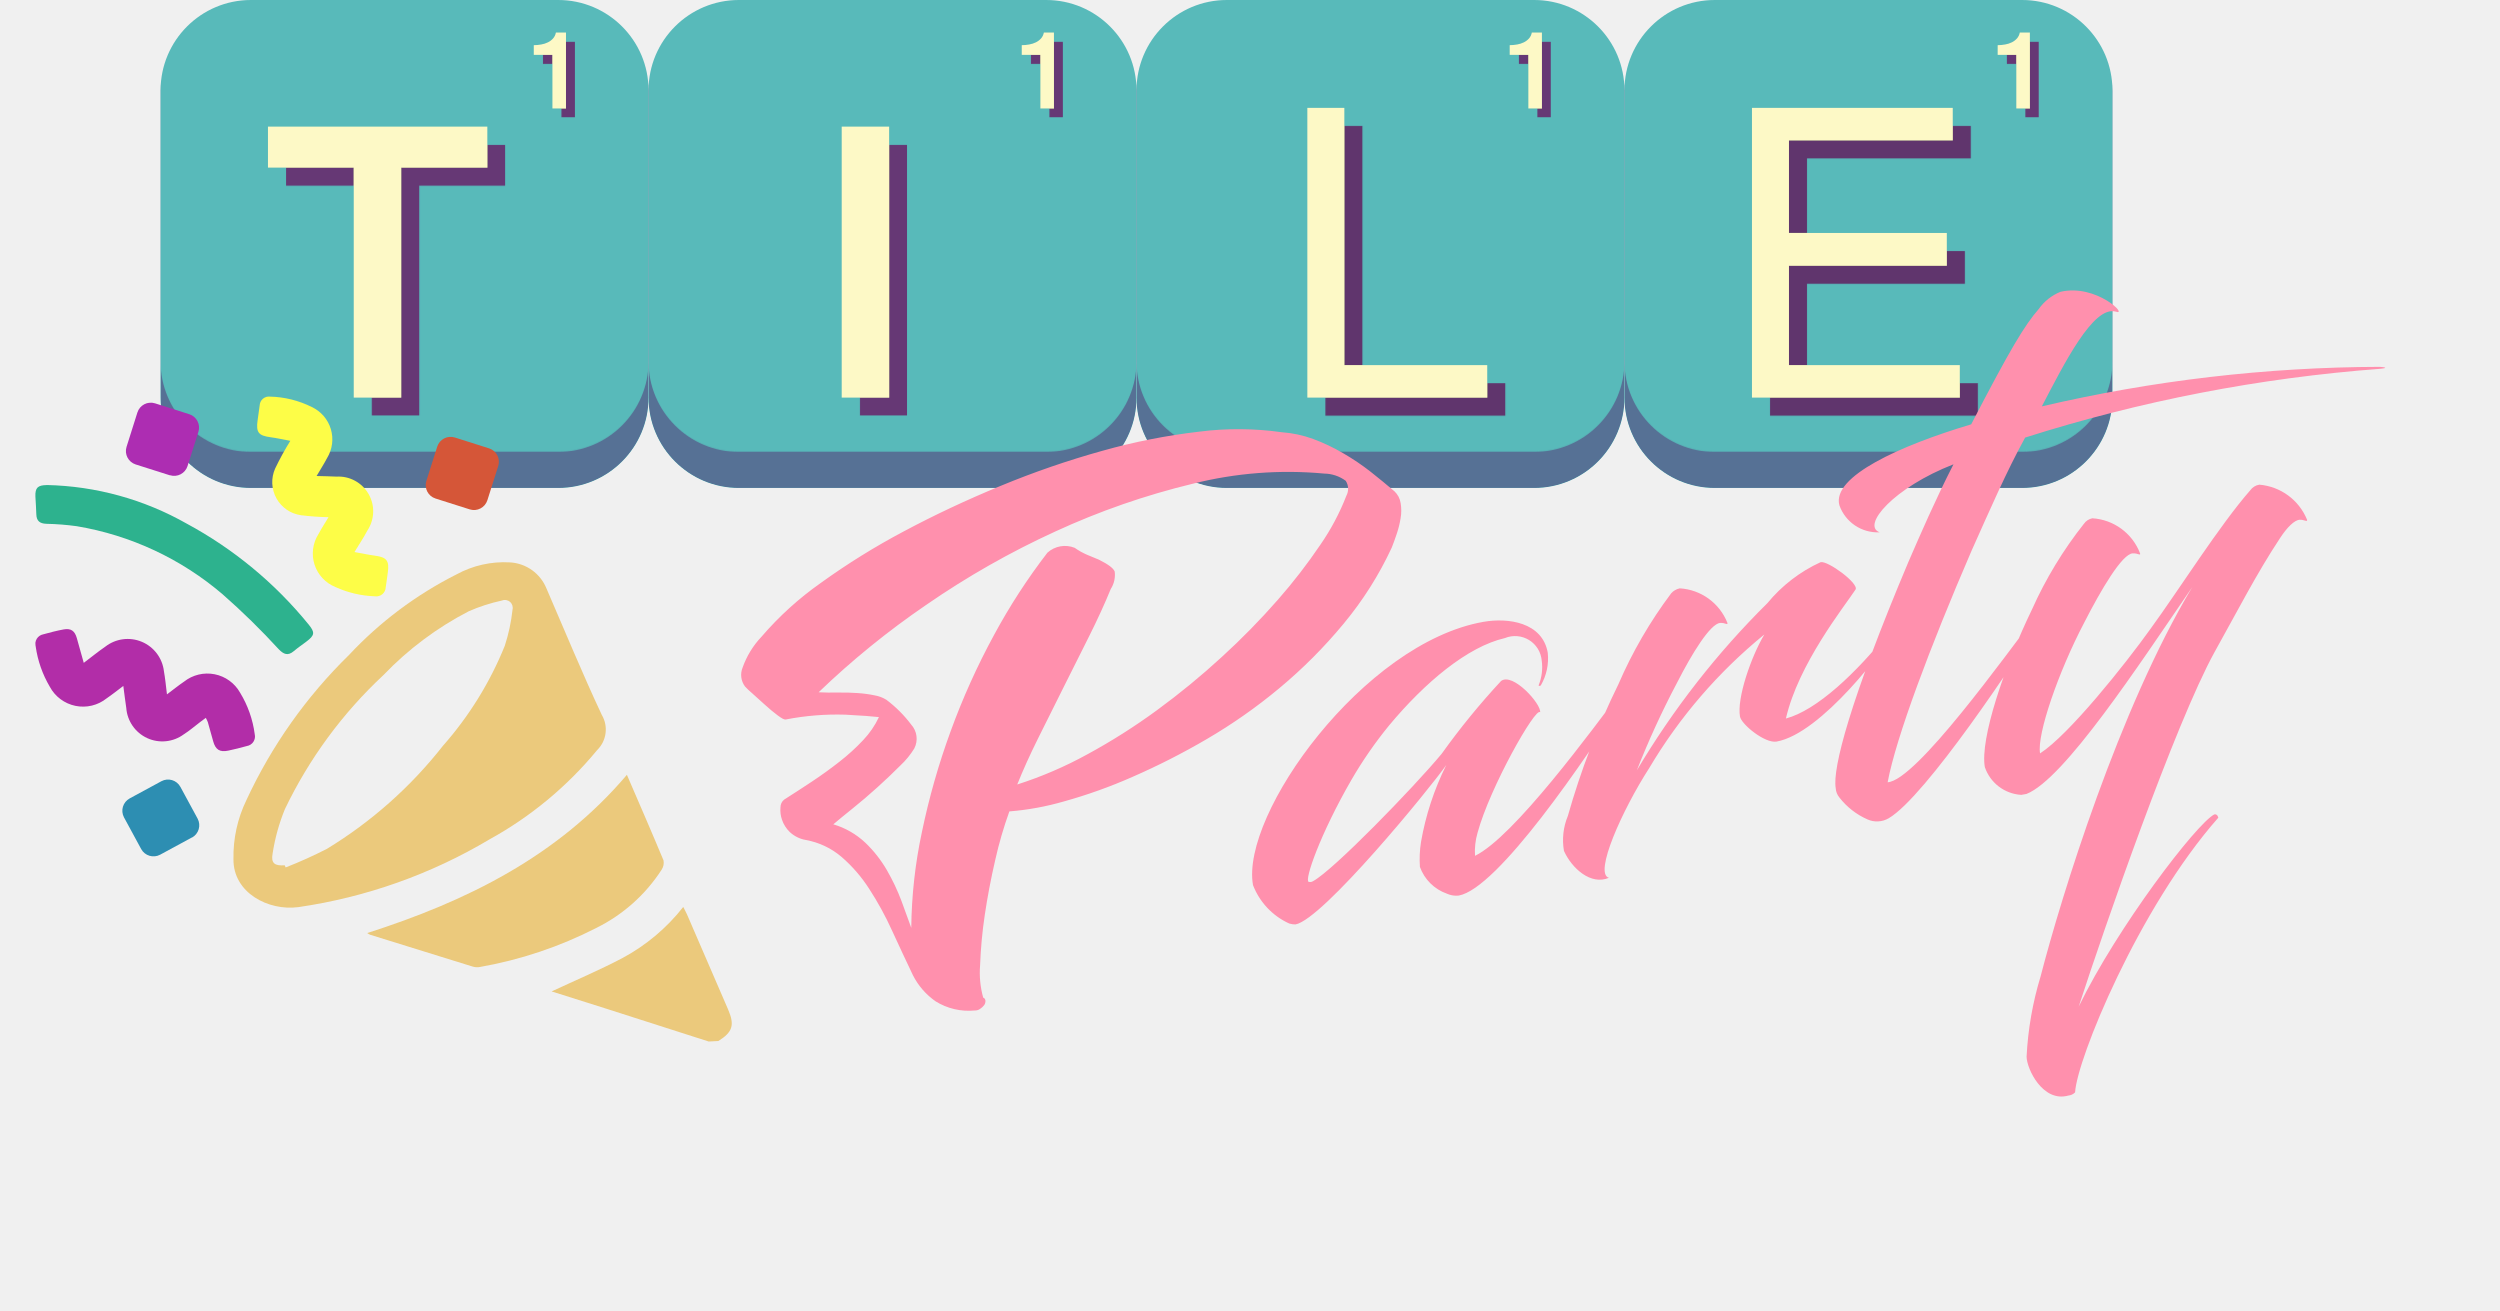
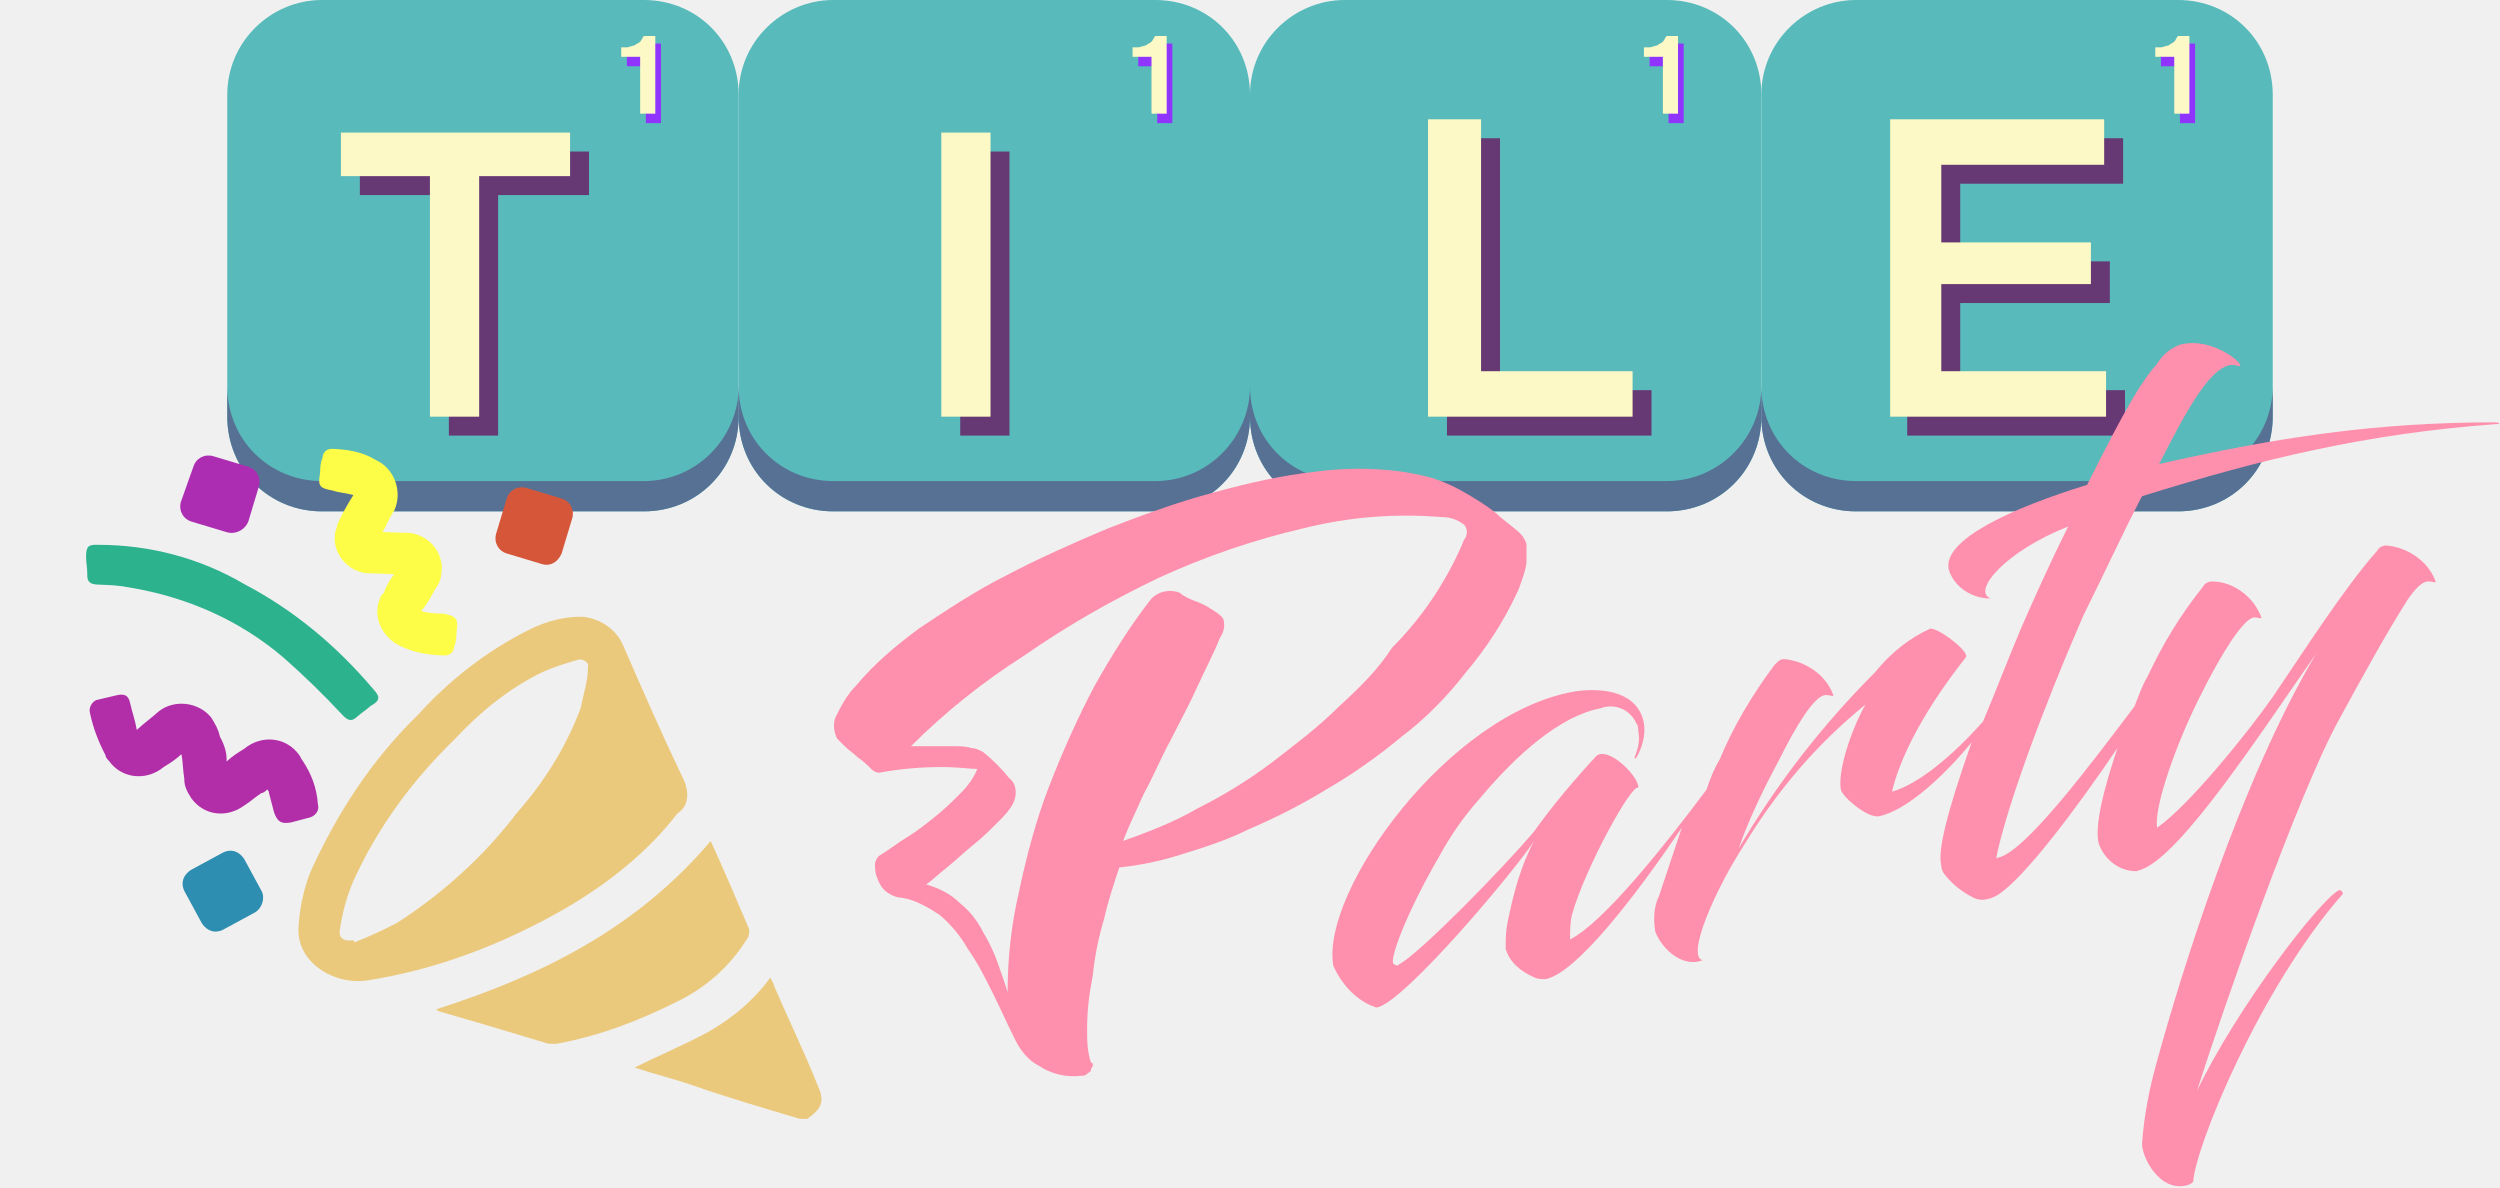
- <svg xmlns="http://www.w3.org/2000/svg" id="Logo" width="138.33" height="72.491" viewBox="0 0 138.33 72.491">
-   <defs>
-     <filter id="Path_3" x="8.885" y="0" width="27" height="27" filterUnits="userSpaceOnUse">
-       <feOffset dy="-2" input="SourceAlpha" />
-       <feGaussianBlur result="blur" />
-       <feFlood flood-color="#577195" result="color" />
-       <feComposite operator="out" in="SourceGraphic" in2="blur" />
-       <feComposite operator="in" in="color" />
-       <feComposite operator="in" in2="SourceGraphic" />
-     </filter>
-     <filter id="Path_6" x="14.827" y="7.006" width="13.138" height="15.994" filterUnits="userSpaceOnUse">
-       <feOffset dx="1" dy="1" input="SourceAlpha" />
-       <feGaussianBlur result="blur-2" />
-       <feFlood flood-color="#663974" />
-       <feComposite operator="in" in2="blur-2" />
-       <feComposite in="SourceGraphic" />
-     </filter>
-     <filter id="Path_7" x="29.535" y="1.8" width="2.282" height="4.7" filterUnits="userSpaceOnUse">
-       <feOffset dx="0.5" dy="0.5" input="SourceAlpha" />
-       <feGaussianBlur result="blur-3" />
-       <feFlood flood-color="#663974" />
-       <feComposite operator="in" in2="blur-3" />
-       <feComposite in="SourceGraphic" />
-     </filter>
-     <filter id="Path_3-2" x="35.885" y="0" width="27" height="27" filterUnits="userSpaceOnUse">
-       <feOffset dy="-2" input="SourceAlpha" />
-       <feGaussianBlur result="blur-4" />
-       <feFlood flood-color="#577195" result="color-2" />
-       <feComposite operator="out" in="SourceGraphic" in2="blur-4" />
-       <feComposite operator="in" in="color-2" />
-       <feComposite operator="in" in2="SourceGraphic" />
-     </filter>
-     <filter id="Path" x="46.573" y="7.006" width="3.625" height="15.994" filterUnits="userSpaceOnUse">
-       <feOffset dx="1" dy="1" input="SourceAlpha" />
-       <feGaussianBlur result="blur-5" />
-       <feFlood flood-color="#663974" />
-       <feComposite operator="in" in2="blur-5" />
-       <feComposite in="SourceGraphic" />
-     </filter>
-     <filter id="Path_7-2" x="56.535" y="1.8" width="2.282" height="4.7" filterUnits="userSpaceOnUse">
-       <feOffset dx="0.5" dy="0.5" input="SourceAlpha" />
-       <feGaussianBlur result="blur-6" />
-       <feFlood flood-color="#663974" />
-       <feComposite operator="in" in2="blur-6" />
-       <feComposite in="SourceGraphic" />
-     </filter>
-     <filter id="Path_3-3" x="62.885" y="0" width="27" height="27" filterUnits="userSpaceOnUse">
-       <feOffset dy="-2" input="SourceAlpha" />
-       <feGaussianBlur result="blur-7" />
-       <feFlood flood-color="#577195" result="color-3" />
-       <feComposite operator="out" in="SourceGraphic" in2="blur-7" />
-       <feComposite operator="in" in="color-3" />
-       <feComposite operator="in" in2="SourceGraphic" />
-     </filter>
-     <filter id="Path_7-3" x="83.535" y="1.8" width="2.282" height="4.7" filterUnits="userSpaceOnUse">
-       <feOffset dx="0.5" dy="0.5" input="SourceAlpha" />
-       <feGaussianBlur result="blur-8" />
-       <feFlood flood-color="#663974" />
-       <feComposite operator="in" in2="blur-8" />
-       <feComposite in="SourceGraphic" />
-     </filter>
-     <filter id="L" x="69.885" y="1" width="15" height="27" filterUnits="userSpaceOnUse">
-       <feOffset dx="1" dy="1" input="SourceAlpha" />
-       <feGaussianBlur result="blur-9" />
-       <feFlood flood-color="#60356d" />
-       <feComposite operator="in" in2="blur-9" />
-       <feComposite in="SourceGraphic" />
-     </filter>
-     <filter id="Path_3-4" x="89.885" y="0" width="27" height="27" filterUnits="userSpaceOnUse">
-       <feOffset dy="-2" input="SourceAlpha" />
-       <feGaussianBlur result="blur-10" />
-       <feFlood flood-color="#577195" result="color-4" />
-       <feComposite operator="out" in="SourceGraphic" in2="blur-10" />
-       <feComposite operator="in" in="color-4" />
-       <feComposite operator="in" in2="SourceGraphic" />
-     </filter>
-     <filter id="Path_7-4" x="110.535" y="1.8" width="2.282" height="4.7" filterUnits="userSpaceOnUse">
-       <feOffset dx="0.5" dy="0.5" input="SourceAlpha" />
-       <feGaussianBlur result="blur-11" />
-       <feFlood flood-color="#663974" />
-       <feComposite operator="in" in2="blur-11" />
-       <feComposite in="SourceGraphic" />
-     </filter>
-     <filter id="E" x="94.885" y="1" width="15" height="27" filterUnits="userSpaceOnUse">
-       <feOffset dx="1" dy="1" input="SourceAlpha" />
-       <feGaussianBlur result="blur-12" />
-       <feFlood flood-color="#60356d" />
-       <feComposite operator="in" in2="blur-12" />
-       <feComposite in="SourceGraphic" />
-     </filter>
-     <clipPath id="clip-path">
-       <rect id="Rectangle_8" data-name="Rectangle 8" width="37.408" height="36.927" fill="#b2892d" />
-     </clipPath>
-   </defs>
-   <g id="Tile" transform="translate(8.885)">
-     <g data-type="innerShadowGroup">
-       <path id="Path_3-5" data-name="Path 3" d="M5,0H22a5,5,0,0,1,5,5V22a5,5,0,0,1-5,5H5a5,5,0,0,1-5-5V5A5,5,0,0,1,5,0Z" fill="#58baba" />
-       <g transform="matrix(1, 0, 0, 1, -8.89, 0)" filter="url(#Path_3)">
-         <path id="Path_3-6" data-name="Path 3" d="M5,0H22a5,5,0,0,1,5,5V22a5,5,0,0,1-5,5H5a5,5,0,0,1-5-5V5A5,5,0,0,1,5,0Z" transform="translate(8.89)" fill="#fff" />
+ <svg xmlns="http://www.w3.org/2000/svg" version="1.1" x="0px" y="0px" viewBox="0 0 132 62.7" style="enable-background:new 0 0 132 62.7;" xml:space="preserve">
+   <style type="text/css">
+ 	.st0{fill:#58BABA;}
+ 	.st1{fill:#663974;}
+ 	.st2{enable-background:new    ;}
+ 	.st3{fill:#9035FF;}
+ 	.st4{fill:#FDF9C6;}
+ 	.st5{fill:#577195;}
+ 	.st6{fill:#FF90AD;}
+ 	.st7{fill:#EBC97C;}
+ 	.st8{fill:#FDFD47;}
+ 	.st9{fill:#B22DA8;}
+ 	.st10{fill:#2DB28E;}
+ 	.st11{fill:#2D8EB2;}
+ 	.st12{fill:#D55638;}
+ 	.st13{fill:#AD2DB2;}
+ </style>
+   <g id="TILE">
+     <path id="Path_3" class="st0" d="M17,0h17c2.8,0,5,2.2,5,5v17c0,2.8-2.2,5-5,5H17c-2.8,0-5-2.2-5-5V5C12,2.2,14.3,0,17,0z" />
+     <path id="Path_3-2" class="st0" d="M44,0h17c2.8,0,5,2.2,5,5v17c0,2.8-2.2,5-5,5H44c-2.8,0-5-2.2-5-5V5C39,2.2,41.3,0,44,0z" />
+     <path id="Path_3-3" class="st0" d="M71,0h17c2.8,0,5,2.2,5,5v17c0,2.8-2.2,5-5,5H71c-2.8,0-5-2.2-5-5V5C66,2.2,68.3,0,71,0z" />
+     <path id="Path_3-4" class="st0" d="M98,0h17c2.8,0,5,2.2,5,5v17c0,2.8-2.2,5-5,5H98c-2.8,0-5-2.2-5-5V5C93,2.2,95.3,0,98,0z" />
+     <g>
+       <path id="Path_6-2_00000117637389249076612720000006993548235079200183_" class="st1" d="M19,8h12.1v2.3h-4.8V23h-2.6V10.3H19V8z" />
+       <path id="Path-2_00000146471410619723411690000009967252000272506513_" class="st1" d="M50.7,8h2.6v15h-2.6V8z" />
+       <g class="st2">
+         <path class="st1" d="M76.4,7.3h2.8v13.3h8V23H76.4V7.3z" />
      </g>
+       <g class="st2">
+         <path class="st1" d="M100.8,7.3h11.3v2.4h-8.6v4.1h7.9V16h-7.9v4.6h8.7V23h-11.5V7.3z" />
+       </g>
+       <path id="Path_7-5_00000111149370546479562340000011080178214635978415_" class="st3" d="M33,2.9c0.1,0,0.3,0,0.4,0    c0.1,0,0.3-0.1,0.4-0.1c0.1-0.1,0.2-0.1,0.3-0.2c0.1-0.1,0.1-0.2,0.2-0.3h0.6v4.2h-0.8v-3h-1V2.9z" />
+       <path id="Path_7-6_00000105401392772701647880000008549791268210034095_" class="st3" d="M60,2.9c0.1,0,0.3,0,0.4,0    c0.1,0,0.3-0.1,0.4-0.1c0.1-0.1,0.2-0.1,0.3-0.2c0.1-0.1,0.1-0.2,0.2-0.3h0.6v4.2h-0.8v-3h-1V2.9z" />
+       <path id="Path_7-7_00000110441235104654372100000009935828887594110352_" class="st3" d="M87,2.9c0.1,0,0.3,0,0.4,0    c0.1,0,0.3-0.1,0.4-0.1c0.1-0.1,0.2-0.1,0.3-0.2c0.1-0.1,0.1-0.2,0.2-0.3h0.6v4.2h-0.8v-3h-1V2.9z" />
+       <path id="Path_7-8_00000183968357738125356540000015652255789431290282_" class="st3" d="M114,2.9c0.1,0,0.3,0,0.4,0    c0.1,0,0.3-0.1,0.4-0.1c0.1-0.1,0.2-0.1,0.3-0.2c0.1-0.1,0.1-0.2,0.2-0.3h0.6v4.2h-0.8v-3h-1V2.9z" />
    </g>
-     <g transform="matrix(1, 0, 0, 1, -8.89, 0)" filter="url(#Path_6)">
-       <path id="Path_6-2" data-name="Path 6" d="M-6.058-14.994H6.08v2.268H1.313V0H-1.312V-12.726H-6.058Z" transform="translate(20.89 22)" fill="#fdf9c6" />
+     <g>
+       <g class="st2">
+         <path class="st4" d="M99.8,6.3h11.3v2.4h-8.6v4.1h7.9V15h-7.9v4.6h8.7V22H99.8V6.3z" />
+       </g>
+       <path id="Path_6-2" class="st4" d="M18,7h12.1v2.3h-4.8V22h-2.6V9.3H18V7z" />
+       <path id="Path-2" class="st4" d="M49.7,7h2.6v15h-2.6V7z" />
+       <g class="st2">
+         <path class="st4" d="M75.4,6.3h2.8v13.3h8V22H75.4V6.3z" />
+       </g>
+       <path id="Path_7-5" class="st4" d="M32.7,2.5c0.1,0,0.3,0,0.4,0c0.1,0,0.3-0.1,0.4-0.1c0.1-0.1,0.2-0.1,0.3-0.2    c0.1-0.1,0.1-0.2,0.2-0.3h0.6V6h-0.8V3h-1V2.5z" />
+       <path id="Path_7-6" class="st4" d="M59.7,2.5c0.1,0,0.3,0,0.4,0c0.1,0,0.3-0.1,0.4-0.1c0.1-0.1,0.2-0.1,0.3-0.2    c0.1-0.1,0.1-0.2,0.2-0.3h0.6V6h-0.8V3h-1V2.5z" />
+       <path id="Path_7-7" class="st4" d="M86.7,2.5c0.1,0,0.3,0,0.4,0c0.1,0,0.3-0.1,0.4-0.1c0.1-0.1,0.2-0.1,0.3-0.2    c0.1-0.1,0.1-0.2,0.2-0.3h0.6V6h-0.8V3h-1V2.5z" />
+       <path id="Path_7-8" class="st4" d="M113.7,2.5c0.1,0,0.3,0,0.4,0c0.1,0,0.3-0.1,0.4-0.1c0.1-0.1,0.2-0.1,0.3-0.2    c0.1-0.1,0.1-0.2,0.2-0.3h0.6V6h-0.8V3h-1V2.5z" />
    </g>
-     <g transform="matrix(1, 0, 0, 1, -8.89, 0)" filter="url(#Path_7)">
-       <path id="Path_7-5" data-name="Path 7" d="M-1.35-3.5A2.413,2.413,0,0,0-.93-3.54a1.311,1.311,0,0,0,.369-.12.946.946,0,0,0,.282-.216A.661.661,0,0,0-.126-4.2H.432V0h-.75V-2.964H-1.35Z" transform="translate(30.89 6)" fill="#fdf9c6" />
+     <path class="st5" d="M34,25.4H17c-2.8,0-5-2.2-5-5V22c0,2.8,2.2,5,5,5h17c2.8,0,5-2.2,5-5v-1.6C39,23.1,36.8,25.4,34,25.4z" />
+     <path class="st5" d="M61,25.4H44c-2.8,0-5-2.2-5-5V22c0,2.8,2.2,5,5,5h17c2.8,0,5-2.2,5-5v-1.6C66,23.1,63.8,25.4,61,25.4z" />
+     <path class="st5" d="M88,25.4H71c-2.8,0-5-2.2-5-5V22c0,2.8,2.2,5,5,5h17c2.8,0,5-2.2,5-5v-1.6C93,23.1,90.8,25.4,88,25.4z" />
+     <path class="st5" d="M115,25.4H98c-2.8,0-5-2.2-5-5V22c0,2.8,2.2,5,5,5h17c2.8,0,5-2.2,5-5v-1.6C120,23.1,117.8,25.4,115,25.4z" />
+   </g>
+   <g id="Party">
+     <g>
+       <path class="st6" d="M77.4,35.5c1.1-1.3,2-2.7,2.7-4.2c0.1-0.2,0.2-0.5,0.3-0.8c0.1-0.3,0.2-0.6,0.2-0.9c0-0.3,0-0.6,0-0.8    c0-0.2-0.2-0.5-0.3-0.6c-0.4-0.4-0.9-0.7-1.3-1.1c-0.5-0.4-1-0.7-1.5-1c-0.5-0.3-1.1-0.6-1.7-0.8c-0.6-0.2-1.2-0.3-1.8-0.4    c-1.5-0.2-3-0.2-4.5,0c-1.8,0.2-3.6,0.6-5.4,1.1c-1.9,0.5-3.8,1.2-5.6,1.9c-1.9,0.8-3.7,1.6-5.4,2.5c-1.6,0.8-3.1,1.8-4.6,2.8    c-1.2,0.9-2.3,1.8-3.3,3c-0.5,0.5-0.8,1.1-1.1,1.7c-0.1,0.3-0.1,0.7,0.1,1.1c0.1,0.1,0.2,0.2,0.4,0.4c0.2,0.2,0.5,0.4,0.7,0.6    c0.3,0.2,0.5,0.4,0.7,0.6s0.4,0.2,0.4,0.2c1.1-0.2,2.2-0.3,3.3-0.3c0.9,0,1.5,0.1,1.9,0.1c-0.2,0.5-0.5,0.9-0.9,1.3    c-0.4,0.4-0.8,0.8-1.3,1.2c-0.5,0.4-1,0.8-1.5,1.1s-1,0.7-1.5,1c-0.1,0.1-0.2,0.3-0.2,0.4c0,0.2,0,0.5,0.1,0.7    c0.1,0.3,0.2,0.5,0.4,0.7c0.2,0.2,0.6,0.4,0.9,0.4c0.7,0.1,1.4,0.5,2,0.9c0.6,0.5,1.1,1.1,1.5,1.8c0.5,0.7,0.9,1.5,1.3,2.3    c0.4,0.8,0.8,1.7,1.2,2.5c0.3,0.6,0.7,1.1,1.3,1.4c0.6,0.4,1.4,0.6,2.2,0.5c0.1,0,0.2,0,0.3-0.1c0.1-0.1,0.2-0.1,0.2-0.2    c0-0.1,0.1-0.2,0.1-0.2c0-0.1,0-0.2-0.1-0.2c-0.2-0.6-0.2-1.2-0.2-1.8c0-0.9,0.1-1.8,0.3-2.8c0.1-1,0.3-2,0.6-3    c0.2-0.9,0.5-1.8,0.8-2.7c1-0.1,2-0.3,3-0.6c1.3-0.4,2.6-0.8,3.8-1.4c1.4-0.6,2.8-1.3,4.1-2.1c1.4-0.8,2.8-1.8,4-2.8    C75.2,38,76.4,36.8,77.4,35.5z M70.7,37.3c-1.1,1.1-2.3,2-3.6,3c-1.2,0.9-2.5,1.7-3.9,2.4c-1.2,0.7-2.5,1.2-3.9,1.7    c0.3-0.8,0.7-1.6,1.1-2.5c0.5-0.9,0.9-1.9,1.4-2.8c0.5-1,1-1.9,1.4-2.8s0.9-1.8,1.2-2.6c0.2-0.3,0.3-0.6,0.2-1    c-0.1-0.2-0.4-0.4-0.9-0.7c-0.2-0.1-0.4-0.2-0.7-0.3c-0.2-0.1-0.5-0.2-0.7-0.4c-0.5-0.2-1.1-0.1-1.5,0.3c-1.1,1.4-2.1,3-3,4.6    c-0.9,1.7-1.7,3.5-2.4,5.3c-0.7,1.8-1.2,3.7-1.6,5.6c-0.4,1.7-0.6,3.5-0.6,5.3c-0.1-0.4-0.3-0.9-0.5-1.5c-0.2-0.6-0.5-1.2-0.8-1.7    c-0.3-0.6-0.7-1.1-1.2-1.5c-0.5-0.5-1.1-0.8-1.8-1c0.3-0.2,0.6-0.5,1.1-0.9c0.5-0.4,0.9-0.8,1.4-1.2c0.5-0.4,0.9-0.8,1.3-1.2    c0.3-0.3,0.6-0.6,0.8-1c0.2-0.4,0.2-1-0.2-1.3c-0.4-0.5-0.9-1-1.4-1.4c-0.2-0.1-0.4-0.2-0.6-0.2c-0.3-0.1-0.6-0.1-1-0.1    c-0.4,0-0.7,0-1.1,0c-0.4,0-0.7,0-1.1,0c1.8-1.8,3.8-3.4,6-4.8c2.3-1.6,4.6-2.9,7.1-4.1c2.4-1.1,5-2,7.6-2.6    c2.4-0.6,4.8-0.8,7.3-0.6c0.4,0,0.8,0.1,1.2,0.4c0.2,0.2,0.2,0.6,0,0.8c-0.4,1-0.9,1.9-1.4,2.7c-0.7,1.1-1.5,2.1-2.4,3    C72.8,35.3,71.8,36.3,70.7,37.3z" />
+       <path class="st6" d="M113.1,26.2c6.4-2,11.9-3.3,18.6-3.8c0.4,0,0.3-0.1,0-0.1c-6.3,0-11.5,0.8-17.7,2.2c1.2-2.3,2.8-5.6,4.1-5.2    c0.8,0.3-1.1-1.6-3-1.1c-0.5,0.2-0.9,0.5-1.2,1c-0.8,0.9-1.6,2.2-3.7,6.4c-3.9,1.2-7.7,2.9-7.3,4.5c0.3,0.9,1.2,1.5,2.2,1.5    c-1-0.4,0.8-2.5,4.1-3.8c-1,2-1.8,3.8-2.5,5.4c-0.8,1.9-1.4,3.5-2,4.9c-1.6,1.8-3.4,3.3-4.8,3.7c0.7-3,3.2-6.2,3.9-7.1    c0.2-0.3-1.5-1.6-1.9-1.5c-1.1,0.5-2.1,1.3-2.9,2.3c-2.8,2.8-5.2,5.9-7.2,9.3c0.6-1.7,1.4-3.3,2.2-4.8c0.8-1.6,1.8-3.3,2.4-3.3    c0.3,0,0.4,0.1,0.4,0c-0.4-1.1-1.5-1.8-2.6-1.9c-0.2,0-0.3,0.1-0.5,0.3c-1.2,1.6-2.2,3.3-2.9,5c-0.3,0.5-0.5,1-0.7,1.6    c-2.1,2.8-5.4,7-7.2,7.9c0-0.4,0-0.9,0.1-1.3c0.7-2.5,3.2-7,3.5-6.7c0.1-0.5-1.5-2.2-2.2-1.7c-1.2,1.3-2.3,2.6-3.3,4    c-1.6,1.9-6,6.4-7.1,7c-0.1,0.1-0.2,0.1-0.3,0c-0.3-0.1,0.6-2.6,2.4-5.7c0.6-1.1,1.3-2.1,2.1-3c2-2.4,4.3-4.4,6.4-4.8    c0.8-0.3,1.6,0.1,1.9,0.8c0.1,0.1,0.1,0.3,0.1,0.4c0.1,0.5,0,0.9-0.2,1.4c0,0,0,0.1,0.1,0c0.3-0.5,0.5-1.2,0.4-1.8    c-0.3-1.7-2.2-1.9-3.6-1.7C76.5,37.6,69.7,47.1,70.4,51c0.4,0.9,1.1,1.7,2,2.1c0.1,0,0.2,0.1,0.3,0.1c1.5-0.3,7.5-7.5,8.3-8.8    c-0.7,1.3-1.1,2.8-1.4,4.3c-0.1,0.5-0.1,0.9-0.1,1.4c0.2,0.7,0.8,1.2,1.5,1.5c0.2,0.1,0.4,0.1,0.6,0.1c1.6-0.3,4.7-4.3,7.2-8    c-0.4,1.2-0.8,2.4-1.2,3.6c-0.3,0.6-0.3,1.3-0.2,1.9c0.4,1,1.5,1.9,2.5,1.5c-0.9-0.2,0.7-3.8,2.2-6.1c1.7-2.8,3.8-5.3,6.4-7.4    c-0.7,1.2-1.5,3.5-1.3,4.5c0.1,0.4,1.4,1.5,2,1.4c1.5-0.3,3.5-2.2,4.9-3.9c-1.3,3.7-1.8,5.7-1.6,6.5c0,0.2,0.1,0.4,0.2,0.5    c0.4,0.5,0.9,0.9,1.5,1.2c0.4,0.2,0.8,0.1,1.2-0.1c1.4-0.8,4.3-4.7,6.4-7.8c-0.7,2.1-1.2,4-1,5c0.3,0.9,1.1,1.5,2,1.5l0.3-0.1    c2.1-0.8,6.2-7.1,9.2-11.4c-4,6.7-7.2,17.1-8.4,21.5c-0.4,1.4-0.7,2.9-0.8,4.4c0,0.7,0.9,2.5,2.3,2.2c0.1,0,0.3-0.1,0.4-0.2    c0.1-1.8,3.5-10.2,7.9-15.2c0,0,0-0.2-0.2-0.2c-1,0.5-5.4,6.2-7.5,10.6c1.4-4.4,5.3-15.6,7.5-19.6c1.2-2.2,2.4-4.4,3.6-6.3l0,0    c0.4-0.6,0.8-1,1.1-1c0.3,0,0.4,0.1,0.4,0c-0.4-1.1-1.5-1.8-2.6-1.9c-0.2,0-0.4,0.1-0.5,0.3c-1.7,1.9-4,5.5-5.5,7.7    c-1.4,2-4.5,5.8-6.1,6.9c-0.2-1,1-4.5,2.4-7.2c0.9-1.8,2.1-3.8,2.7-3.9c0.3,0,0.4,0.1,0.4,0c-0.4-1.1-1.5-1.9-2.6-1.9    c-0.2,0-0.4,0.1-0.5,0.3c-1.2,1.5-2.1,3-2.9,4.7c-0.3,0.5-0.5,1.1-0.7,1.6c-2.2,2.9-5.9,7.9-7.3,8c0.5-2.5,2.3-7.5,4.6-12.8    C111.2,30.1,112.1,28.1,113.1,26.2z" />
    </g>
  </g>
-   <g id="Tile-2" data-name="Tile" transform="translate(35.885)">
-     <g data-type="innerShadowGroup">
-       <path id="Path_3-7" data-name="Path 3" d="M5,0H22a5,5,0,0,1,5,5V22a5,5,0,0,1-5,5H5a5,5,0,0,1-5-5V5A5,5,0,0,1,5,0Z" fill="#58baba" />
-       <g transform="matrix(1, 0, 0, 1, -35.89, 0)" filter="url(#Path_3-2)">
-         <path id="Path_3-8" data-name="Path 3" d="M5,0H22a5,5,0,0,1,5,5V22a5,5,0,0,1-5,5H5a5,5,0,0,1-5-5V5A5,5,0,0,1,5,0Z" transform="translate(35.89)" fill="#fff" />
-       </g>
-     </g>
-     <g transform="matrix(1, 0, 0, 1, -35.89, 0)" filter="url(#Path)">
-       <path id="Path-2" data-name="Path" d="M-1.312-14.994H1.313V0H-1.312V-14.994Z" transform="translate(47.89 22)" fill="#fdf9c6" />
-     </g>
-     <g transform="matrix(1, 0, 0, 1, -35.89, 0)" filter="url(#Path_7-2)">
-       <path id="Path_7-6" data-name="Path 7" d="M-1.35-3.5A2.413,2.413,0,0,0-.93-3.54a1.311,1.311,0,0,0,.369-.12.946.946,0,0,0,.282-.216A.661.661,0,0,0-.126-4.2H.432V0h-.75V-2.964H-1.35Z" transform="translate(57.89 6)" fill="#fdf9c6" />
-     </g>
-   </g>
-   <g id="Tile-3" data-name="Tile" transform="translate(62.885)">
-     <g data-type="innerShadowGroup">
-       <path id="Path_3-9" data-name="Path 3" d="M5,0H22a5,5,0,0,1,5,5V22a5,5,0,0,1-5,5H5a5,5,0,0,1-5-5V5A5,5,0,0,1,5,0Z" fill="#58baba" />
-       <g transform="matrix(1, 0, 0, 1, -62.89, 0)" filter="url(#Path_3-3)">
-         <path id="Path_3-10" data-name="Path 3" d="M5,0H22a5,5,0,0,1,5,5V22a5,5,0,0,1-5,5H5a5,5,0,0,1-5-5V5A5,5,0,0,1,5,0Z" transform="translate(62.89)" fill="#fff" />
-       </g>
-     </g>
-     <g transform="matrix(1, 0, 0, 1, -62.89, 0)" filter="url(#Path_7-3)">
-       <path id="Path_7-7" data-name="Path 7" d="M-1.35-3.5A2.413,2.413,0,0,0-.93-3.54a1.311,1.311,0,0,0,.369-.12.946.946,0,0,0,.282-.216A.661.661,0,0,0-.126-4.2H.432V0h-.75V-2.964H-1.35Z" transform="translate(84.89 6)" fill="#fdf9c6" />
-     </g>
-     <g transform="matrix(1, 0, 0, 1, -62.89, 0)" filter="url(#L)">
-       <text id="L-2" data-name="L" transform="translate(76.89 22)" fill="#fdf9c6" font-size="22" font-family="HelveticaNeue-Medium, Helvetica Neue" font-weight="500">
-         <tspan x="-6.314" y="0">L</tspan>
-       </text>
-     </g>
-   </g>
-   <g id="Tile-4" data-name="Tile" transform="translate(89.885)">
-     <g data-type="innerShadowGroup">
-       <path id="Path_3-11" data-name="Path 3" d="M5,0H22a5,5,0,0,1,5,5V22a5,5,0,0,1-5,5H5a5,5,0,0,1-5-5V5A5,5,0,0,1,5,0Z" fill="#58baba" />
-       <g transform="matrix(1, 0, 0, 1, -89.89, 0)" filter="url(#Path_3-4)">
-         <path id="Path_3-12" data-name="Path 3" d="M5,0H22a5,5,0,0,1,5,5V22a5,5,0,0,1-5,5H5a5,5,0,0,1-5-5V5A5,5,0,0,1,5,0Z" transform="translate(89.89)" fill="#fff" />
-       </g>
-     </g>
-     <g transform="matrix(1, 0, 0, 1, -89.89, 0)" filter="url(#Path_7-4)">
-       <path id="Path_7-8" data-name="Path 7" d="M-1.35-3.5A2.413,2.413,0,0,0-.93-3.54a1.311,1.311,0,0,0,.369-.12.946.946,0,0,0,.282-.216A.661.661,0,0,0-.126-4.2H.432V0h-.75V-2.964H-1.35Z" transform="translate(111.89 6)" fill="#fdf9c6" />
-     </g>
-     <g transform="matrix(1, 0, 0, 1, -89.89, 0)" filter="url(#E)">
-       <text id="E-2" data-name="E" transform="translate(101.89 22)" fill="#fdf9c6" font-size="22" font-family="HelveticaNeue-Medium, Helvetica Neue" font-weight="500">
-         <tspan x="-6.93" y="0">E</tspan>
-       </text>
-     </g>
-   </g>
-   <path id="Path_2" data-name="Path 2" d="M-5.255-24.038a6.357,6.357,0,0,1,1.661.675A10.435,10.435,0,0,1-2.1-22.3,13.072,13.072,0,0,1-.782-21.026q.6.675,1.114,1.3a1.124,1.124,0,0,1,.219.694,2.492,2.492,0,0,1-.146.822,5.46,5.46,0,0,1-.365.822q-.219.4-.4.694a19.271,19.271,0,0,1-3.359,3.688,27.143,27.143,0,0,1-4.108,2.885,29.513,29.513,0,0,1-4.455,2.081A39.311,39.311,0,0,1-16.7-6.694a27.848,27.848,0,0,1-3.962.675A15.227,15.227,0,0,1-23.731-6a22.149,22.149,0,0,0-1.241,2.519q-.621,1.461-1.1,2.9a24.854,24.854,0,0,0-.73,2.665,5.125,5.125,0,0,0-.146,1.807.192.192,0,0,1,.091.2.378.378,0,0,1-.11.219.843.843,0,0,1-.256.164.47.47,0,0,1-.31.037,3.46,3.46,0,0,1-2.045-.876A3.917,3.917,0,0,1-30.559,2q-.365-1.314-.712-2.647a17.465,17.465,0,0,0-.84-2.483,8.146,8.146,0,0,0-1.2-2.008A4.193,4.193,0,0,0-35.087-6.4a1.728,1.728,0,0,1-.8-.584,1.727,1.727,0,0,1-.31-.749,1.627,1.627,0,0,1,.037-.694.539.539,0,0,1,.274-.383q.8-.329,1.68-.712t1.7-.822a11.243,11.243,0,0,0,1.5-.949,4.809,4.809,0,0,0,1.077-1.1q-.475-.146-1.807-.456a14.858,14.858,0,0,0-3.3-.31q-.11,0-.4-.31t-.6-.712q-.31-.4-.584-.749a4.277,4.277,0,0,1-.31-.42,1.071,1.071,0,0,1,.055-1.059,4.835,4.835,0,0,1,1.333-1.5,17.9,17.9,0,0,1,3.743-2.355A39.21,39.21,0,0,1-26.8-22.267q2.739-.895,5.733-1.552a49.03,49.03,0,0,1,5.879-.931,34.539,34.539,0,0,1,5.459-.11A17.048,17.048,0,0,1-5.255-24.038Zm-13.912,4.309a1.446,1.446,0,0,1,1.534,0,3.693,3.693,0,0,0,.6.493q.31.2.6.383.694.511.749.8a1.451,1.451,0,0,1-.383.913q-.694,1.1-1.625,2.355t-1.9,2.556q-.968,1.3-1.88,2.538t-1.57,2.3a21.931,21.931,0,0,0,4.108-.968,33.807,33.807,0,0,0,4.217-1.734,41.549,41.549,0,0,0,4.053-2.282,39.69,39.69,0,0,0,3.6-2.574,30.451,30.451,0,0,0,2.848-2.592,13.08,13.08,0,0,0,1.88-2.41.812.812,0,0,0,.11-.822,2.041,2.041,0,0,0-1.1-.6,21.6,21.6,0,0,0-7.266-.712,41.337,41.337,0,0,0-7.942,1.278,46.843,46.843,0,0,0-7.741,2.757,46.167,46.167,0,0,0-6.7,3.724q.475.11,1.041.2t1.077.219a6.731,6.731,0,0,1,.913.292,1.8,1.8,0,0,1,.584.347,6.892,6.892,0,0,1,1.114,1.588,1.17,1.17,0,0,1-.055,1.333,4.51,4.51,0,0,1-.931.8q-.675.475-1.461.968t-1.552.913q-.767.42-1.2.675a4.408,4.408,0,0,1,1.57,1.314,6.852,6.852,0,0,1,.913,1.716,11.432,11.432,0,0,1,.493,1.807q.164.895.274,1.552a26.592,26.592,0,0,1,1.5-5.112,39.651,39.651,0,0,1,2.538-5.221,39.072,39.072,0,0,1,3.286-4.82A33.627,33.627,0,0,1-19.167-19.729ZM-1.6-.377A6.054,6.054,0,0,0-1.9.974,2.451,2.451,0,0,0-.691,2.69a1.273,1.273,0,0,0,.621.219c2.191,0,8.142-6.1,11.319-9.567.11-.11-.073-.4-.256-.219C8.729-4.759,3.508.243,1.208.9A3.7,3.7,0,0,1,1.573-.341c1.1-2.337,4.382-6.317,4.564-5.952.146-.438-1.1-2.446-1.826-2.081a40.666,40.666,0,0,0-3.943,3.4C-1.531-3.371-6.643.316-7.848.718a.309.309,0,0,1-.256,0C-8.337.588-7.02-1.775-4.789-4.433A22.907,22.907,0,0,1-2.225-7.023c2.373-2.008,5.039-3.542,7.157-3.651A1.48,1.48,0,0,1,6.721-9.1a2.665,2.665,0,0,1-.4,1.314c-.037.037.037.073.11.037a2.978,2.978,0,0,0,.694-1.716c0-1.716-1.826-2.3-3.213-2.3-6.718,0-15.08,8.142-15.08,12.122A3.853,3.853,0,0,0-9.564,2.8a1.16,1.16,0,0,0,.329.11c1.534,0,8.654-6.134,9.749-7.23A15.493,15.493,0,0,0-1.6-.377ZM10.665-7.059A43.216,43.216,0,0,0,6.648-.377,3.483,3.483,0,0,0,6.1,1.485c.256,1.022,1.132,2.154,2.191,1.9-.8-.365,1.388-3.578,3.25-5.587A27.849,27.849,0,0,1,19.1-8.374c-.949,1.1-2.118,3.213-2.118,4.236,0,.438,1.1,1.716,1.753,1.716,2.519,0,6.9-4.09,7.558-4.966-.037-.073-.256-.037-.292,0-2.264,2.008-4.783,3.651-6.536,3.8C20.669-6.439,23.7-9.1,24.5-9.944c.256-.292-1.241-1.862-1.643-1.826a8.272,8.272,0,0,0-3.286,1.716A46.207,46.207,0,0,0,10.847-2.2a47.11,47.11,0,0,1,3.031-4.382c1.1-1.461,2.373-2.885,2.921-2.848.292.037.4.219.4.073A3.027,3.027,0,0,0,14.937-11.7a.869.869,0,0,0-.511.183A24.694,24.694,0,0,0,10.665-7.059ZM32.39-17.831c-4.09.475-8.106,1.5-7.96,3.14a2.244,2.244,0,0,0,1.935,1.862c-.949-.548,1.2-2.3,4.674-2.994-1.351,1.789-2.41,3.4-3.4,4.893C23.152-3.992,21.509-.414,21.509.682a.878.878,0,0,0,.11.548A4.01,4.01,0,0,0,22.933,2.69a1.282,1.282,0,0,0,1.168.146c2.191-.8,8.544-7.449,10.333-9.493a.168.168,0,0,0-.256-.219C32.025-4.905,25.964,1.047,24.394.864c.876-2.337,3.615-6.974,6.791-11.794,1.461-2.154,2.665-3.98,4.016-5.66a86.161,86.161,0,0,1,20.009-.329c.438.037.292-.037,0-.11a83.313,83.313,0,0,0-18.8-1.1c1.607-2.081,3.761-5,4.929-4.455.694.4-.767-1.716-2.812-1.607a2.745,2.745,0,0,0-1.351.73C36.26-22.724,35.238-21.555,32.39-17.831Zm15.7,9.2c.511-.548.986-.876,1.278-.84.256.037.4.219.4.073a3.128,3.128,0,0,0-2.264-2.373.762.762,0,0,0-.548.219C44.951-9.944,42.1-6.8,40.167-4.942c-1.716,1.68-5.44,4.966-7.193,5.7,0-1.059,1.789-4.272,3.651-6.682,1.241-1.643,2.739-3.4,3.323-3.323.292.037.4.219.4.073a3.022,3.022,0,0,0-2.264-2.373.743.743,0,0,0-.511.219,22.31,22.31,0,0,0-3.651,4.163C31.842-4.284,29.834-.6,29.834.974A2.271,2.271,0,0,0,31.55,2.836h.292C34.033,2.4,39.182-3.079,42.869-6.84,37.721-.925,32.755,8.751,30.856,12.914a18.376,18.376,0,0,0-1.534,4.236c-.11.657.438,2.665,1.9,2.519a.587.587,0,0,0,.4-.11c.4-1.753,5.221-9.42,10.443-13.583,0,0,0-.219-.183-.219-1.059.329-6.353,5.185-9.238,9.165,2.154-4.053,7.96-14.459,10.808-18C45.06-5.051,46.557-7.023,48.091-8.629Z" transform="matrix(0.985, -0.174, 0.174, 0.985, 80.269, 46.678)" fill="#ff90ad" />
-   <g id="Group_10" data-name="Group 10" transform="matrix(0.996, -0.087, 0.087, 0.996, -0.86, 21.284)">
-     <g id="Group_10-2" data-name="Group 10" transform="matrix(0.999, 0.035, -0.035, 0.999, 2.017, 1.55)" clip-path="url(#clip-path)">
-       <path id="Path_8" data-name="Path 8" d="M240.118,254.835q-2.821-1.069-5.641-2.137c-.979-.37-1.96-.735-2.9-1.086,1.34-.543,2.713-1.039,4.033-1.651a10.7,10.7,0,0,0,3.488-2.64c.073.166.137.293.186.424q1,2.688,2,5.378c.326.879.183,1.262-.632,1.712Z" transform="translate(-204.039 -217.908)" fill="#ebc97c" />
-       <path id="Path_9" data-name="Path 9" d="M107.575,91.3c-.962-2.363-1.808-4.772-2.7-7.163a2.319,2.319,0,0,0-1.949-1.552,5.508,5.508,0,0,0-2.986.511,21.256,21.256,0,0,0-6.178,4.146,27.288,27.288,0,0,0-6.088,7.726,7.177,7.177,0,0,0-.887,3.234c-.115,1.845,1.769,2.971,3.454,2.834A28.776,28.776,0,0,0,101,97.842a20.593,20.593,0,0,0,6.211-4.628,1.592,1.592,0,0,0,.367-1.912m-4.644-6.083a9.881,9.881,0,0,1-.528,1.959,19.282,19.282,0,0,1-3.709,5.355,24.1,24.1,0,0,1-6.709,5.361,24.422,24.422,0,0,1-2.339.911l-.046-.121c-.55.009-.763-.144-.636-.681a10.771,10.771,0,0,1,.811-2.428,24.794,24.794,0,0,1,5.833-7.124,17.986,17.986,0,0,1,4.894-3.279,9.625,9.625,0,0,1,1.873-.5.435.435,0,0,1,.554.547" transform="translate(-76.459 -72.723)" fill="#ebc97c" />
-       <path id="Path_10" data-name="Path 10" d="M162.026,184.475c.608,1.64,1.207,3.236,1.78,4.842a.692.692,0,0,1-.133.514,9.1,9.1,0,0,1-3.772,3.026,22.791,22.791,0,0,1-6.566,1.827.824.824,0,0,1-.386-.045q-2.795-1.022-5.585-2.058a.966.966,0,0,1-.149-.1c5.587-1.473,10.741-3.68,14.814-8" transform="translate(-129.704 -162.536)" fill="#ebc97c" />
-       <path id="Path_11" data-name="Path 11" d="M112.015,6.842a14.746,14.746,0,0,1-1.523-.189A1.85,1.85,0,0,1,109.2,3.991a16.093,16.093,0,0,1,.916-1.482c-.375-.089-.735-.192-1.1-.26-.642-.119-.779-.311-.65-.965.054-.274.1-.55.158-.823a.511.511,0,0,1,.6-.455A5.452,5.452,0,0,1,111.4.7a1.979,1.979,0,0,1,.7,2.865c-.189.319-.407.622-.633.964.381.031.743.055,1.1.091a1.924,1.924,0,0,1,1.552,3.07c-.224.378-.491.732-.777,1.153.407.095.774.194,1.147.264.617.116.762.321.64.947-.054.274-.1.549-.159.823a.524.524,0,0,1-.623.472,5.742,5.742,0,0,1-2.161-.628,2,2,0,0,1-.783-2.974c.184-.306.4-.6.6-.9" transform="translate(-95.438 0)" fill="#fdfd47" />
-       <path id="Path_12" data-name="Path 12" d="M7.134,107.093c.346-.232.651-.454.972-.648a2.08,2.08,0,0,1,3.069.771,5.873,5.873,0,0,1,.689,2.333.537.537,0,0,1-.469.636c-.344.076-.691.146-1.039.2-.48.076-.706-.09-.81-.565-.078-.357-.157-.713-.24-1.069a1.8,1.8,0,0,0-.1-.242c-.119.079-.224.147-.328.218-.313.211-.611.448-.94.631a2,2,0,0,1-3.1-1.625c-.041-.4-.064-.793-.1-1.227-.335.225-.638.444-.956.637a2.088,2.088,0,0,1-3.112-.807,6.044,6.044,0,0,1-.663-2.266.536.536,0,0,1,.45-.648c.38-.085.763-.163,1.148-.213.4-.052.607.109.7.518.1.447.2.9.312,1.389.454-.308.836-.587,1.238-.834a2.019,2.019,0,0,1,3.171,1.532c.051.409.068.822.1,1.278" transform="translate(0 -90.927)" fill="#b22da8" />
-       <path id="Path_13" data-name="Path 13" d="M4.2,35.716a16.43,16.43,0,0,1,7.637,2.541,22.421,22.421,0,0,1,6.446,5.926c.335.457.307.613-.162.931-.246.166-.5.321-.736.5-.337.255-.56.153-.824-.146a39.962,39.962,0,0,0-2.944-3.2A16.663,16.663,0,0,0,5.746,38.08a14.522,14.522,0,0,0-1.672-.22c-.368-.032-.539-.19-.529-.56.009-.327,0-.654,0-.98.007-.483.16-.62.657-.6" transform="translate(-3.122 -31.467)" fill="#2db28e" />
-       <path id="Path_14" data-name="Path 14" d="M40.125,178.84l-1.8.858a.778.778,0,0,1-1.037-.367l-.858-1.8A.778.778,0,0,1,36.8,176.5l1.8-.858a.778.778,0,0,1,1.037.367l.858,1.8a.778.778,0,0,1-.367,1.037" transform="translate(-32.034 -154.684)" fill="#2d8eb2" />
-       <path id="Path_15" data-name="Path 15" d="M187.642,27.176l-1.863-.7a.778.778,0,0,1-.455-1l.7-1.863a.778.778,0,0,1,1-.455l1.863.7a.778.778,0,0,1,.455,1l-.7,1.863a.778.778,0,0,1-1,.455" transform="translate(-163.24 -20.359)" fill="#d55638" />
-       <path id="Path_16" data-name="Path 16" d="M49.083,4.069l-1.863-.7a.778.778,0,0,1-.455-1L47.464.5a.778.778,0,0,1,1-.455l1.863.7a.778.778,0,0,1,.455,1l-.7,1.863a.778.778,0,0,1-1,.455" transform="translate(-41.159 0)" fill="#ad2db2" />
+   <g id="Popper">
+     <g id="Group_10-2" transform="matrix(0.999, 0.035, -0.035, 0.999, 2.017, 1.55)">
+       <path id="Path_8" class="st7" d="M42.2,56.1c-1.9-0.5-3.9-1-5.8-1.6c-1-0.3-2-0.5-3-0.8c1.3-0.7,2.6-1.3,3.8-2    c1.3-0.8,2.4-1.8,3.2-3c0.1,0.2,0.2,0.3,0.2,0.4c0.8,1.7,1.7,3.4,2.5,5.2c0.4,0.8,0.3,1.2-0.5,1.8L42.2,56.1z" />
+       <path id="Path_9" class="st7" d="M35.4,38.3c-1.2-2.3-2.3-4.6-3.4-6.9c-0.4-0.8-1.2-1.3-2.1-1.4c-1,0-2,0.3-2.9,0.8    c-2.2,1.2-4.1,2.8-5.7,4.7c-2.3,2.4-4,5.2-5.3,8.3c-0.4,1-0.6,2.2-0.6,3.3c0.1,1.8,2.1,2.8,3.7,2.5c3.7-0.7,7.2-2.2,10.4-4.2    c2.2-1.4,4.2-3.1,5.7-5.2C35.8,39.8,35.8,39,35.4,38.3 M30.2,32.8c0,0.7-0.2,1.3-0.3,2c-0.7,2.1-1.8,4-3.2,5.7    c-1.7,2.4-3.8,4.4-6.1,6c-0.7,0.4-1.5,0.8-2.2,1.1l-0.1-0.1c-0.5,0.1-0.8-0.1-0.7-0.6c0.1-0.9,0.3-1.7,0.6-2.5    c1.2-2.9,2.9-5.4,5.1-7.7c1.3-1.5,2.8-2.8,4.5-3.7c0.6-0.3,1.2-0.5,1.8-0.7c0.2-0.1,0.5,0,0.6,0.2C30.2,32.6,30.2,32.7,30.2,32.8" />
+       <path id="Path_10" class="st7" d="M37,41.6c0.8,1.6,1.5,3.1,2.2,4.6c0,0.2,0,0.4-0.1,0.5c-0.8,1.4-2,2.6-3.5,3.4    c-2,1.1-4.1,2-6.4,2.5c-0.1,0-0.3,0-0.4,0c-1.9-0.5-3.8-1-5.8-1.5c-0.1,0-0.1-0.1-0.2-0.1C28.4,49,33.3,46.3,37,41.6" />
+       <path id="Path_11" class="st8" d="M19.8,28.1c-0.5,0-1,0-1.5,0c-1-0.1-1.8-1-1.7-2c0-0.2,0.1-0.3,0.1-0.5c0.2-0.5,0.5-1.1,0.8-1.6    c-0.4-0.1-0.8-0.1-1.1-0.2c-0.7-0.1-0.8-0.2-0.7-0.9c0-0.3,0-0.6,0.1-0.8c0-0.3,0.2-0.5,0.5-0.5c0,0,0,0,0,0    c0.8,0,1.6,0.1,2.3,0.5c1,0.4,1.5,1.6,1.1,2.6c0,0.1-0.1,0.1-0.1,0.2c-0.2,0.3-0.3,0.7-0.5,1c0.4,0,0.7,0,1.1,0    c1.1-0.1,2,0.7,2.1,1.7c0,0.4,0,0.8-0.3,1.2c-0.2,0.4-0.4,0.8-0.7,1.2c0.4,0.1,0.8,0.1,1.2,0.1c0.6,0.1,0.8,0.2,0.7,0.9    c0,0.3,0,0.6-0.1,0.8c0,0.3-0.2,0.5-0.5,0.5c0,0,0,0-0.1,0c-0.8,0-1.5-0.1-2.2-0.4c-1-0.4-1.6-1.5-1.2-2.5c0-0.1,0.1-0.2,0.2-0.3    C19.4,28.7,19.6,28.4,19.8,28.1" />
+       <path id="Path_12" class="st9" d="M11.3,38.3c0.3-0.3,0.6-0.5,0.9-0.7c0.9-0.8,2.2-0.7,2.9,0.2c0.1,0.1,0.1,0.2,0.2,0.3    c0.5,0.7,0.8,1.4,0.9,2.3c0.1,0.3-0.1,0.6-0.4,0.7c0,0,0,0,0,0c-0.3,0.1-0.7,0.2-1,0.3c-0.5,0.1-0.7,0-0.9-0.5    c-0.1-0.3-0.2-0.7-0.3-1c0-0.1-0.1-0.2-0.1-0.2c-0.1,0.1-0.2,0.2-0.3,0.2c-0.3,0.2-0.6,0.5-0.9,0.7c-0.9,0.7-2.1,0.6-2.8-0.3    c-0.2-0.3-0.4-0.6-0.4-1C9,38.8,9,38.4,8.9,38c-0.3,0.3-0.6,0.5-0.9,0.7c-0.9,0.8-2.2,0.7-2.9-0.2c-0.1-0.1-0.2-0.2-0.2-0.3    c-0.4-0.7-0.7-1.4-0.9-2.2c-0.1-0.3,0.1-0.6,0.3-0.7c0,0,0,0,0,0c0.4-0.1,0.7-0.2,1.1-0.3c0.4-0.1,0.6,0,0.7,0.4    c0.1,0.4,0.3,0.9,0.4,1.4c0.4-0.4,0.8-0.7,1.1-1c0.8-0.7,2.1-0.6,2.8,0.2c0.2,0.3,0.4,0.6,0.5,1C11.2,37.5,11.3,37.9,11.3,38.3" />
+       <path id="Path_13" class="st10" d="M4.1,27.1c2.7-0.1,5.4,0.5,7.8,1.8c2.7,1.3,5,3.1,7,5.3c0.4,0.4,0.4,0.6-0.1,0.9    c-0.2,0.2-0.5,0.4-0.7,0.6c-0.3,0.3-0.5,0.2-0.8-0.1c-1-1-2.1-2-3.2-2.9c-2.4-1.9-5.2-3-8.2-3.4c-0.6-0.1-1.1-0.1-1.7-0.1    c-0.4,0-0.6-0.1-0.6-0.5c0-0.3-0.1-0.7-0.1-1C3.5,27.2,3.6,27.1,4.1,27.1" />
+       <path id="Path_14" class="st11" d="M13.1,46.2l-1.7,1c-0.4,0.2-0.8,0.1-1.1-0.3l-1-1.7c-0.2-0.4-0.1-0.8,0.3-1.1l1.7-1    c0.4-0.2,0.8-0.1,1.1,0.3l1,1.7C13.6,45.5,13.4,46,13.1,46.2" />
+       <path id="Path_15" class="st12" d="M27.6,27.3l-1.9-0.5c-0.4-0.1-0.7-0.5-0.6-1l0.5-1.9c0.1-0.4,0.5-0.7,1-0.6l1.9,0.5    c0.4,0.1,0.7,0.5,0.6,1l-0.5,1.9C28.4,27.2,28,27.4,27.6,27.3" />
+       <path id="Path_16" class="st13" d="M10.9,26.2L9,25.7c-0.4-0.1-0.7-0.5-0.6-1L9,22.8c0.1-0.4,0.5-0.7,1-0.6l1.9,0.5    c0.4,0.1,0.7,0.5,0.6,1l-0.5,1.9C11.8,26.1,11.3,26.3,10.9,26.2" />
    </g>
  </g>
</svg>
